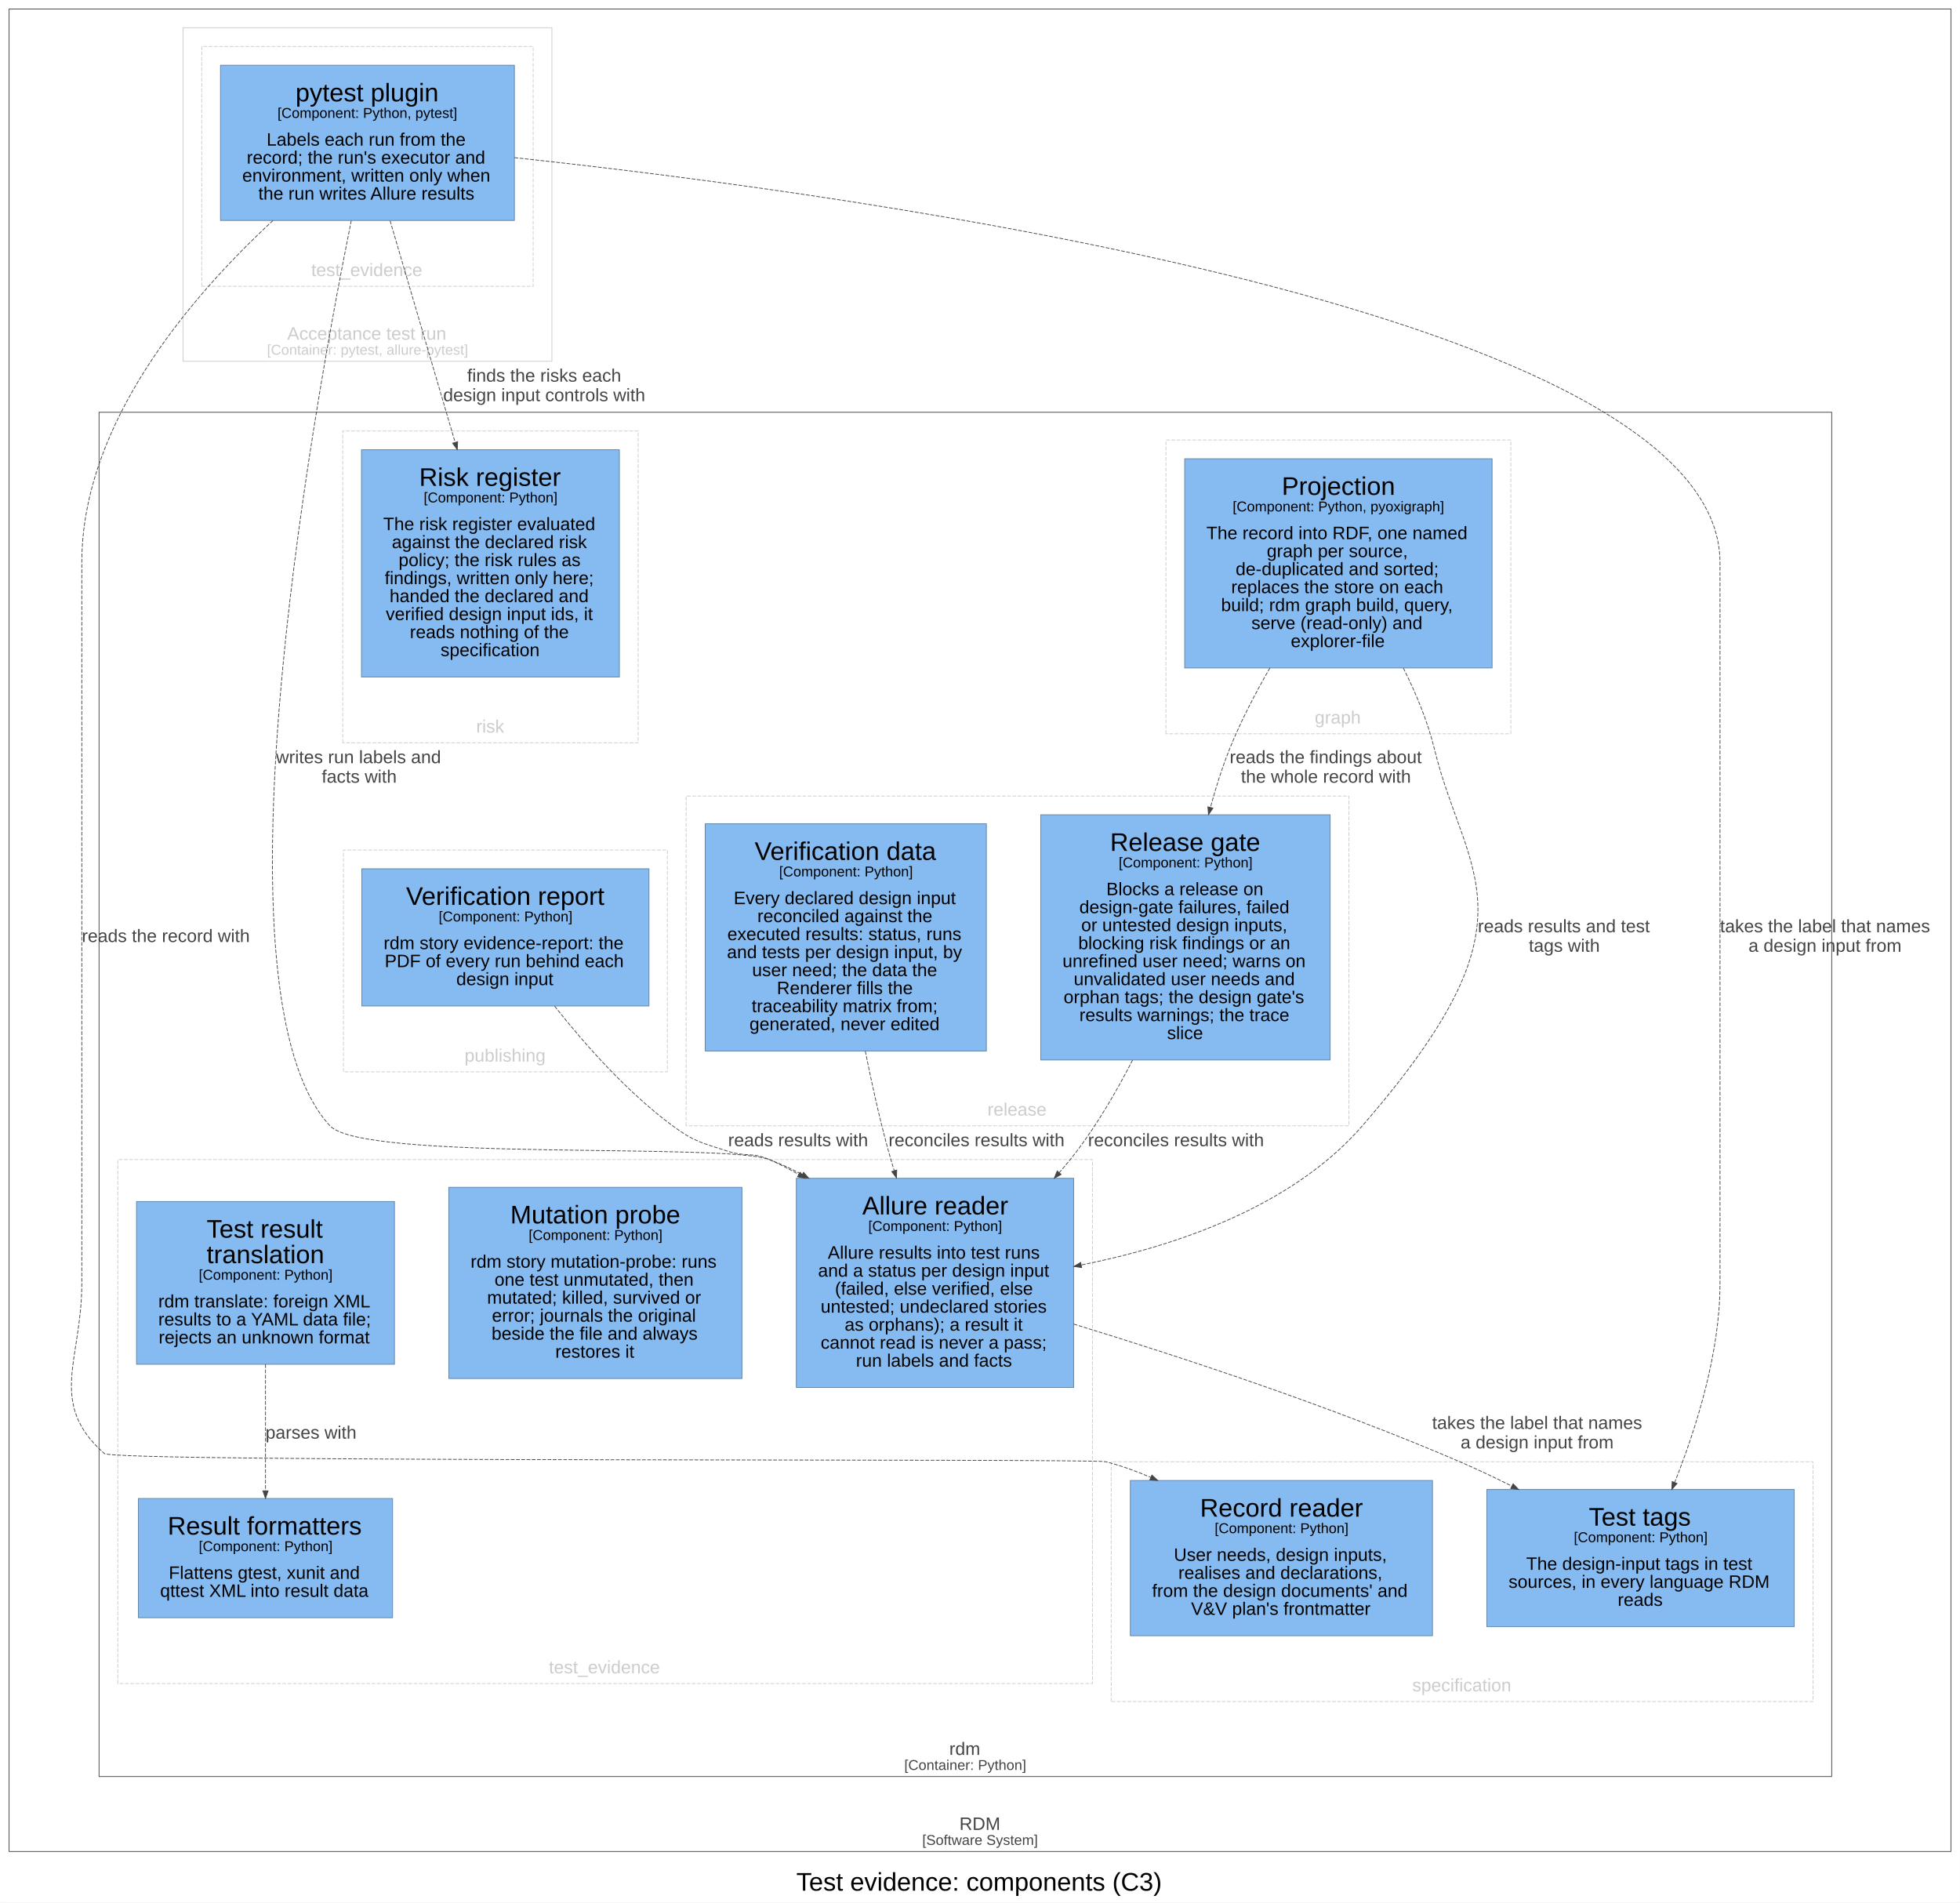
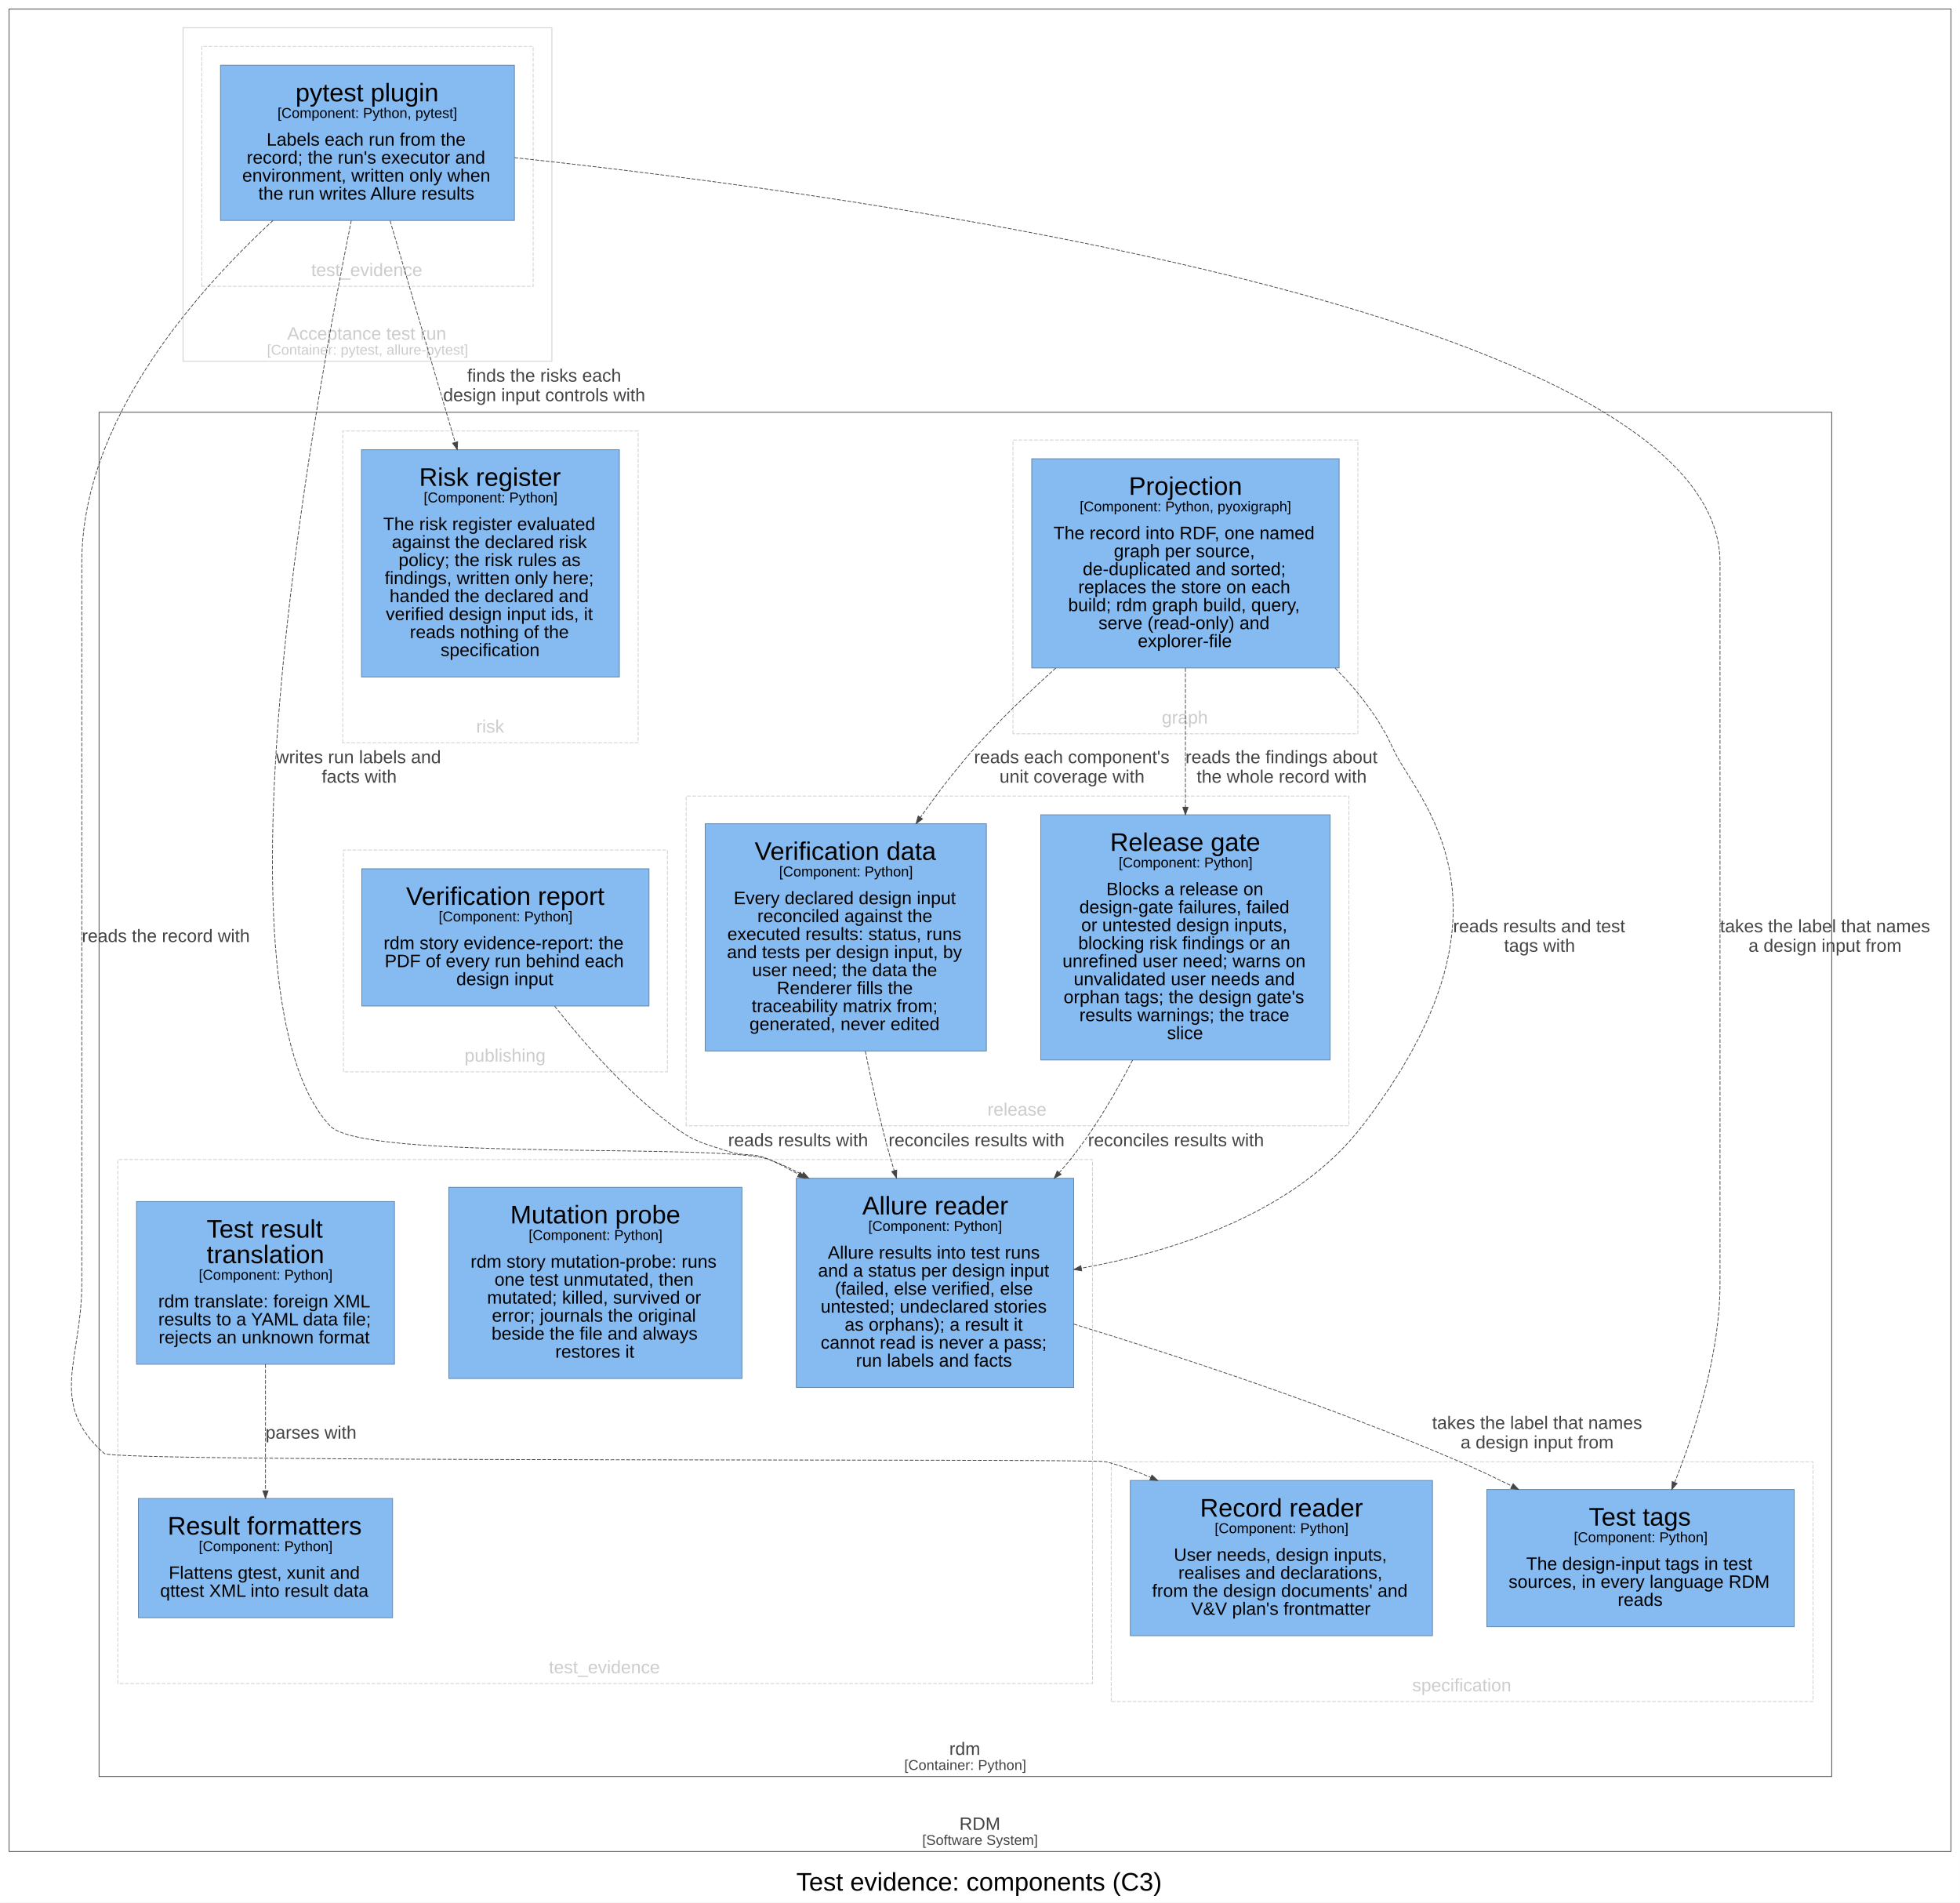
<svg xmlns="http://www.w3.org/2000/svg" width="2614pt" height="2537pt" viewBox="0.00 0.00 2614.00 2537.20">
  <g id="graph0" class="graph" transform="scale(1 1) rotate(0) translate(4 2533.2)">
    <polygon fill="white" stroke="transparent" points="-4,4 -4,-2533.2 2610,-2533.2 2610,4 -4,4" />
    <text text-anchor="start" x="1058" y="-11.8" font-family="Arial" font-size="34.00">Test evidence: components (C3)</text>
    <g id="clust1" class="cluster">
      <polygon fill="none" stroke="#444444" points="8,-64 8,-2521.2 2598,-2521.2 2598,-64 8,-64" />
      <text text-anchor="start" x="1275.5" y="-92.8" font-family="Arial" font-size="24.00" fill="#444444">RDM</text>
      <text text-anchor="start" x="1226" y="-72.8" font-family="Arial" font-size="19.00" fill="#444444">[Software System]</text>
    </g>
    <g id="clust2" class="cluster">
      <polygon fill="none" stroke="#cccccc" points="240,-2051.4 240,-2496.2 732,-2496.2 732,-2051.4 240,-2051.4" />
      <text text-anchor="start" x="379" y="-2080.2" font-family="Arial" font-size="24.00" fill="#cccccc">Acceptance test run</text>
      <text text-anchor="start" x="352" y="-2060.2" font-family="Arial" font-size="19.00" fill="#cccccc">[Container: pytest, allure-pytest]</text>
    </g>
    <g id="clust3" class="cluster">
      <polygon fill="none" stroke="#cccccc" stroke-dasharray="5,2" points="265,-2151.4 265,-2471.2 707,-2471.2 707,-2151.4 265,-2151.4" />
      <text text-anchor="start" x="411" y="-2165" font-family="Arial" font-size="24.00" fill="#cccccc">test_evidence</text>
    </g>
    <g id="clust4" class="cluster">
      <polygon fill="none" stroke="#444444" points="128,-164 128,-1983.4 2439,-1983.4 2439,-164 128,-164" />
      <text text-anchor="start" x="1262" y="-192.8" font-family="Arial" font-size="24.00" fill="#444444">rdm</text>
      <text text-anchor="start" x="1202" y="-172.8" font-family="Arial" font-size="19.00" fill="#444444">[Container: Python]</text>
    </g>
    <g id="clust10" class="cluster">
      <polygon fill="none" stroke="#cccccc" stroke-dasharray="5,2" points="153,-288 153,-986.8 1453,-986.8 1453,-288 153,-288" />
      <text text-anchor="start" x="728" y="-301.6" font-family="Arial" font-size="24.00" fill="#cccccc">test_evidence</text>
    </g>
    <g id="clust5" class="cluster">
-       <polygon fill="none" stroke="#cccccc" stroke-dasharray="5,2" points="1551,-1554.6 1551,-1946.4 2011,-1946.4 2011,-1554.6 1551,-1554.6" />
-       <text text-anchor="start" x="1749.5" y="-1568.2" font-family="Arial" font-size="24.00" fill="#cccccc">graph</text>
+       <polygon fill="none" stroke="#cccccc" stroke-dasharray="5,2" points="1347,-1554.6 1347,-1946.4 1807,-1946.4 1807,-1554.6 1347,-1554.6" />
+       <text text-anchor="start" x="1545.5" y="-1568.2" font-family="Arial" font-size="24.00" fill="#cccccc">graph</text>
    </g>
    <g id="clust6" class="cluster">
      <polygon fill="none" stroke="#cccccc" stroke-dasharray="5,2" points="454,-1103.8 454,-1399.6 886,-1399.6 886,-1103.8 454,-1103.8" />
      <text text-anchor="start" x="615.5" y="-1117.4" font-family="Arial" font-size="24.00" fill="#cccccc">publishing</text>
    </g>
    <g id="clust7" class="cluster">
      <polygon fill="none" stroke="#cccccc" stroke-dasharray="5,2" points="911,-1031.8 911,-1471.6 1795,-1471.6 1795,-1031.8 911,-1031.8" />
      <text text-anchor="start" x="1313" y="-1045.4" font-family="Arial" font-size="24.00" fill="#cccccc">release</text>
    </g>
    <g id="clust8" class="cluster">
      <polygon fill="none" stroke="#cccccc" stroke-dasharray="5,2" points="453,-1542.6 453,-1958.4 847,-1958.4 847,-1542.6 453,-1542.6" />
      <text text-anchor="start" x="631" y="-1556.2" font-family="Arial" font-size="24.00" fill="#cccccc">risk</text>
    </g>
    <g id="clust9" class="cluster">
      <polygon fill="none" stroke="#cccccc" stroke-dasharray="5,2" points="1478,-264 1478,-583.8 2414,-583.8 2414,-264 1478,-264" />
      <text text-anchor="start" x="1879.5" y="-277.6" font-family="Arial" font-size="24.00" fill="#cccccc">specification</text>
    </g>
    <g id="47" class="node">
      <polygon fill="#85bbf0" stroke="#5d82a8" points="682,-2446.2 290,-2446.2 290,-2239.2 682,-2239.2 682,-2446.2" />
      <text text-anchor="start" x="390" y="-2398" font-family="Arial" font-size="34.00" fill="#000000">pytest plugin</text>
      <text text-anchor="start" x="366" y="-2376" font-family="Arial" font-size="19.00" fill="#000000">[Component: Python, pytest]</text>
      <text text-anchor="start" x="351.5" y="-2339" font-family="Arial" font-size="24.00" fill="#000000">Labels each run from the</text>
      <text text-anchor="start" x="325" y="-2315" font-family="Arial" font-size="24.00" fill="#000000">record; the run's executor and</text>
      <text text-anchor="start" x="319" y="-2291" font-family="Arial" font-size="24.00" fill="#000000">environment, written only when</text>
      <text text-anchor="start" x="340.5" y="-2267" font-family="Arial" font-size="24.00" fill="#000000">the run writes Allure results</text>
    </g>
    <g id="27" class="node">
      <polygon fill="#85bbf0" stroke="#5d82a8" points="822,-1933.4 478,-1933.4 478,-1630.4 822,-1630.4 822,-1933.4" />
      <text text-anchor="start" x="555" y="-1885.2" font-family="Arial" font-size="34.00" fill="#000000">Risk register</text>
      <text text-anchor="start" x="561" y="-1863.2" font-family="Arial" font-size="19.00" fill="#000000">[Component: Python]</text>
      <text text-anchor="start" x="507" y="-1826.2" font-family="Arial" font-size="24.00" fill="#000000">The risk register evaluated</text>
      <text text-anchor="start" x="518.5" y="-1802.2" font-family="Arial" font-size="24.00" fill="#000000">against the declared risk</text>
      <text text-anchor="start" x="527.5" y="-1778.2" font-family="Arial" font-size="24.00" fill="#000000">policy; the risk rules as</text>
      <text text-anchor="start" x="509" y="-1754.2" font-family="Arial" font-size="24.00" fill="#000000">findings, written only here;</text>
      <text text-anchor="start" x="515.5" y="-1730.2" font-family="Arial" font-size="24.00" fill="#000000">handed the declared and</text>
      <text text-anchor="start" x="510.5" y="-1706.2" font-family="Arial" font-size="24.00" fill="#000000">verified design input ids, it</text>
      <text text-anchor="start" x="542.5" y="-1682.2" font-family="Arial" font-size="24.00" fill="#000000">reads nothing of the</text>
      <text text-anchor="start" x="583.5" y="-1658.2" font-family="Arial" font-size="24.00" fill="#000000">specification</text>
    </g>
    <g id="103" class="edge">
      <path fill="none" stroke="#444444" stroke-dasharray="5,2" d="M516.18,-2238.88C540.46,-2156.14 575.02,-2038.39 602.93,-1943.28" />
      <polygon fill="#444444" stroke="#444444" points="606.33,-1944.14 605.78,-1933.56 599.61,-1942.17 606.33,-1944.14" />
      <text text-anchor="start" x="619" y="-2024.2" font-family="Arial" font-size="24.00" fill="#444444">finds the risks each</text>
      <text text-anchor="start" x="587" y="-1998.2" font-family="Arial" font-size="24.00" fill="#444444">design input controls with</text>
    </g>
    <g id="7" class="node">
      <polygon fill="#85bbf0" stroke="#5d82a8" points="1906.5,-558.8 1503.5,-558.8 1503.5,-351.8 1906.5,-351.8 1906.5,-558.8" />
      <text text-anchor="start" x="1596.5" y="-510.6" font-family="Arial" font-size="34.00" fill="#000000">Record reader</text>
      <text text-anchor="start" x="1616" y="-488.6" font-family="Arial" font-size="19.00" fill="#000000">[Component: Python]</text>
      <text text-anchor="start" x="1561.5" y="-451.6" font-family="Arial" font-size="24.00" fill="#000000">User needs, design inputs,</text>
      <text text-anchor="start" x="1567.5" y="-427.6" font-family="Arial" font-size="24.00" fill="#000000">realises and declarations,</text>
      <text text-anchor="start" x="1532.5" y="-403.6" font-family="Arial" font-size="24.00" fill="#000000">from the design documents' and</text>
      <text text-anchor="start" x="1584.5" y="-379.6" font-family="Arial" font-size="24.00" fill="#000000">V&amp;V plan's frontmatter</text>
    </g>
-     <g id="160" class="edge">
+     <g id="161" class="edge">
      <path fill="none" stroke="#444444" stroke-dasharray="5,2" d="M359.93,-2239.07C248.98,-2136.46 105,-1967.69 105,-1782.9 105,-1782.9 105,-1782.9 105,-821.3 105,-719.75 58.9,-662.04 135,-594.8 148.91,-582.51 1453.04,-588.45 1471,-583.8 1491.01,-578.62 1511.16,-571.36 1530.79,-562.91" />
      <polygon fill="#444444" stroke="#444444" points="1532.35,-566.05 1540.08,-558.81 1529.52,-559.64 1532.35,-566.05" />
      <text text-anchor="start" x="105" y="-1276.9" font-family="Arial" font-size="24.00" fill="#444444">reads the record with</text>
    </g>
    <g id="8" class="node">
      <polygon fill="#85bbf0" stroke="#5d82a8" points="2389,-546.8 1979,-546.8 1979,-363.8 2389,-363.8 2389,-546.8" />
      <text text-anchor="start" x="2115" y="-498.6" font-family="Arial" font-size="34.00" fill="#000000">Test tags</text>
      <text text-anchor="start" x="2095" y="-476.6" font-family="Arial" font-size="19.00" fill="#000000">[Component: Python]</text>
      <text text-anchor="start" x="2031.5" y="-439.6" font-family="Arial" font-size="24.00" fill="#000000">The design-input tags in test</text>
      <text text-anchor="start" x="2008" y="-415.6" font-family="Arial" font-size="24.00" fill="#000000">sources, in every language RDM</text>
      <text text-anchor="start" x="2153.5" y="-391.6" font-family="Arial" font-size="24.00" fill="#000000">reads</text>
    </g>
-     <g id="158" class="edge">
+     <g id="159" class="edge">
      <path fill="none" stroke="#444444" stroke-dasharray="5,2" d="M682.06,-2322.97C1149.35,-2272.94 2290,-2116.62 2290,-1782.9 2290,-1782.9 2290,-1782.9 2290,-821.3 2290,-728.94 2258.31,-628.47 2229.59,-556.36" />
      <polygon fill="#444444" stroke="#444444" points="2232.73,-554.79 2225.74,-546.82 2226.24,-557.41 2232.73,-554.79" />
      <text text-anchor="start" x="2290" y="-1289.9" font-family="Arial" font-size="24.00" fill="#444444">takes the label that names</text>
      <text text-anchor="start" x="2328" y="-1263.9" font-family="Arial" font-size="24.00" fill="#444444">a design input from</text>
    </g>
    <g id="22" class="node">
      <polygon fill="#85bbf0" stroke="#5d82a8" points="1428,-961.8 1058,-961.8 1058,-682.8 1428,-682.8 1428,-961.8" />
      <text text-anchor="start" x="1146" y="-913.6" font-family="Arial" font-size="34.00" fill="#000000">Allure reader</text>
      <text text-anchor="start" x="1154" y="-891.6" font-family="Arial" font-size="19.00" fill="#000000">[Component: Python]</text>
      <text text-anchor="start" x="1100" y="-854.6" font-family="Arial" font-size="24.00" fill="#000000">Allure results into test runs</text>
      <text text-anchor="start" x="1087" y="-830.6" font-family="Arial" font-size="24.00" fill="#000000">and a status per design input</text>
      <text text-anchor="start" x="1109.5" y="-806.6" font-family="Arial" font-size="24.00" fill="#000000">(failed, else verified, else</text>
      <text text-anchor="start" x="1090.5" y="-782.6" font-family="Arial" font-size="24.00" fill="#000000">untested; undeclared stories</text>
      <text text-anchor="start" x="1122.5" y="-758.6" font-family="Arial" font-size="24.00" fill="#000000">as orphans); a result it</text>
      <text text-anchor="start" x="1090.5" y="-734.6" font-family="Arial" font-size="24.00" fill="#000000">cannot read is never a pass;</text>
      <text text-anchor="start" x="1137.5" y="-710.6" font-family="Arial" font-size="24.00" fill="#000000">run labels and facts</text>
    </g>
    <g id="111" class="edge">
      <path fill="none" stroke="#444444" stroke-dasharray="5,2" d="M464.41,-2239.11C408.63,-1961.6 275.01,-1205.29 436,-1031.8 480.42,-983.93 960.81,-1009.61 1022,-986.8 1036.81,-981.28 1051.49,-974.45 1065.83,-966.74" />
      <polygon fill="#444444" stroke="#444444" points="1067.65,-969.73 1074.71,-961.83 1064.26,-963.61 1067.65,-969.73" />
      <text text-anchor="start" x="364" y="-1515.4" font-family="Arial" font-size="24.00" fill="#444444">writes run labels and</text>
      <text text-anchor="start" x="425" y="-1489.4" font-family="Arial" font-size="24.00" fill="#444444">facts with</text>
    </g>
    <g id="40" class="node">
-       <polygon fill="#85bbf0" stroke="#5d82a8" points="1986,-1921.4 1576,-1921.4 1576,-1642.4 1986,-1642.4 1986,-1921.4" />
-       <text text-anchor="start" x="1705.5" y="-1873.2" font-family="Arial" font-size="34.00" fill="#000000">Projection</text>
-       <text text-anchor="start" x="1640" y="-1851.2" font-family="Arial" font-size="19.00" fill="#000000">[Component: Python, pyoxigraph]</text>
-       <text text-anchor="start" x="1605" y="-1814.2" font-family="Arial" font-size="24.00" fill="#000000">The record into RDF, one named</text>
-       <text text-anchor="start" x="1685.5" y="-1790.2" font-family="Arial" font-size="24.00" fill="#000000">graph per source,</text>
-       <text text-anchor="start" x="1644" y="-1766.2" font-family="Arial" font-size="24.00" fill="#000000">de-duplicated and sorted;</text>
-       <text text-anchor="start" x="1638" y="-1742.2" font-family="Arial" font-size="24.00" fill="#000000">replaces the store on each</text>
-       <text text-anchor="start" x="1624.5" y="-1718.2" font-family="Arial" font-size="24.00" fill="#000000">build; rdm graph build, query,</text>
-       <text text-anchor="start" x="1665" y="-1694.2" font-family="Arial" font-size="24.00" fill="#000000">serve (read-only) and</text>
-       <text text-anchor="start" x="1717.5" y="-1670.2" font-family="Arial" font-size="24.00" fill="#000000">explorer-file</text>
+       <polygon fill="#85bbf0" stroke="#5d82a8" points="1782,-1921.4 1372,-1921.4 1372,-1642.4 1782,-1642.4 1782,-1921.4" />
+       <text text-anchor="start" x="1501.5" y="-1873.2" font-family="Arial" font-size="34.00" fill="#000000">Projection</text>
+       <text text-anchor="start" x="1436" y="-1851.2" font-family="Arial" font-size="19.00" fill="#000000">[Component: Python, pyoxigraph]</text>
+       <text text-anchor="start" x="1401" y="-1814.2" font-family="Arial" font-size="24.00" fill="#000000">The record into RDF, one named</text>
+       <text text-anchor="start" x="1481.5" y="-1790.2" font-family="Arial" font-size="24.00" fill="#000000">graph per source,</text>
+       <text text-anchor="start" x="1440" y="-1766.2" font-family="Arial" font-size="24.00" fill="#000000">de-duplicated and sorted;</text>
+       <text text-anchor="start" x="1434" y="-1742.2" font-family="Arial" font-size="24.00" fill="#000000">replaces the store on each</text>
+       <text text-anchor="start" x="1420.5" y="-1718.2" font-family="Arial" font-size="24.00" fill="#000000">build; rdm graph build, query,</text>
+       <text text-anchor="start" x="1461" y="-1694.2" font-family="Arial" font-size="24.00" fill="#000000">serve (read-only) and</text>
+       <text text-anchor="start" x="1513.5" y="-1670.2" font-family="Arial" font-size="24.00" fill="#000000">explorer-file</text>
+     </g>
+     <g id="20" class="node">
+       <polygon fill="#85bbf0" stroke="#5d82a8" points="1311.5,-1434.6 936.5,-1434.6 936.5,-1131.6 1311.5,-1131.6 1311.5,-1434.6" />
+       <text text-anchor="start" x="1002.5" y="-1386.4" font-family="Arial" font-size="34.00" fill="#000000">Verification data</text>
+       <text text-anchor="start" x="1035" y="-1364.4" font-family="Arial" font-size="19.00" fill="#000000">[Component: Python]</text>
+       <text text-anchor="start" x="974.5" y="-1327.4" font-family="Arial" font-size="24.00" fill="#000000">Every declared design input</text>
+       <text text-anchor="start" x="1006" y="-1303.4" font-family="Arial" font-size="24.00" fill="#000000">reconciled against the</text>
+       <text text-anchor="start" x="966" y="-1279.4" font-family="Arial" font-size="24.00" fill="#000000">executed results: status, runs</text>
+       <text text-anchor="start" x="965.5" y="-1255.4" font-family="Arial" font-size="24.00" fill="#000000">and tests per design input, by</text>
+       <text text-anchor="start" x="999" y="-1231.4" font-family="Arial" font-size="24.00" fill="#000000">user need; the data the</text>
+       <text text-anchor="start" x="1032" y="-1207.4" font-family="Arial" font-size="24.00" fill="#000000">Renderer fills the</text>
+       <text text-anchor="start" x="998.5" y="-1183.4" font-family="Arial" font-size="24.00" fill="#000000">traceability matrix from;</text>
+       <text text-anchor="start" x="995.5" y="-1159.4" font-family="Arial" font-size="24.00" fill="#000000">generated, never edited</text>
+     </g>
+     <g id="115" class="edge">
+       <path fill="none" stroke="#444444" stroke-dasharray="5,2" d="M1404.18,-1642.29C1366.47,-1608.75 1328.01,-1571.79 1295,-1534.6 1270.05,-1506.49 1245.72,-1474.59 1223.61,-1443.19" />
+       <polygon fill="#444444" stroke="#444444" points="1226.33,-1440.97 1217.73,-1434.78 1220.59,-1444.98 1226.33,-1440.97" />
+       <text text-anchor="start" x="1295" y="-1515.4" font-family="Arial" font-size="24.00" fill="#444444">reads each component's</text>
+       <text text-anchor="start" x="1329" y="-1489.4" font-family="Arial" font-size="24.00" fill="#444444">unit coverage with</text>
    </g>
    <g id="21" class="node">
      <polygon fill="#85bbf0" stroke="#5d82a8" points="1770,-1446.6 1384,-1446.6 1384,-1119.6 1770,-1119.6 1770,-1446.6" />
      <text text-anchor="start" x="1476.5" y="-1398.4" font-family="Arial" font-size="34.00" fill="#000000">Release gate</text>
      <text text-anchor="start" x="1488" y="-1376.4" font-family="Arial" font-size="19.00" fill="#000000">[Component: Python]</text>
      <text text-anchor="start" x="1471.5" y="-1339.4" font-family="Arial" font-size="24.00" fill="#000000">Blocks a release on</text>
      <text text-anchor="start" x="1435.5" y="-1315.4" font-family="Arial" font-size="24.00" fill="#000000">design-gate failures, failed</text>
      <text text-anchor="start" x="1438" y="-1291.4" font-family="Arial" font-size="24.00" fill="#000000">or untested design inputs,</text>
      <text text-anchor="start" x="1434" y="-1267.4" font-family="Arial" font-size="24.00" fill="#000000">blocking risk findings or an</text>
      <text text-anchor="start" x="1413" y="-1243.4" font-family="Arial" font-size="24.00" fill="#000000">unrefined user need; warns on</text>
      <text text-anchor="start" x="1428" y="-1219.4" font-family="Arial" font-size="24.00" fill="#000000">unvalidated user needs and</text>
      <text text-anchor="start" x="1414.5" y="-1195.4" font-family="Arial" font-size="24.00" fill="#000000">orphan tags; the design gate's</text>
      <text text-anchor="start" x="1435.5" y="-1171.4" font-family="Arial" font-size="24.00" fill="#000000">results warnings; the trace</text>
      <text text-anchor="start" x="1552.5" y="-1147.4" font-family="Arial" font-size="24.00" fill="#000000">slice</text>
    </g>
    <g id="82" class="edge">
-       <path fill="none" stroke="#444444" stroke-dasharray="5,2" d="M1689.66,-1642.34C1669.88,-1608.12 1650.56,-1570.86 1636,-1534.6 1626.07,-1509.86 1617.56,-1483.04 1610.35,-1456.46" />
-       <polygon fill="#444444" stroke="#444444" points="1613.71,-1455.45 1607.76,-1446.68 1606.94,-1457.24 1613.71,-1455.45" />
-       <text text-anchor="start" x="1636" y="-1515.4" font-family="Arial" font-size="24.00" fill="#444444">reads the findings about</text>
-       <text text-anchor="start" x="1651" y="-1489.4" font-family="Arial" font-size="24.00" fill="#444444">the whole record with</text>
+       <path fill="none" stroke="#444444" stroke-dasharray="5,2" d="M1577,-1642.18C1577,-1584.67 1577,-1517.34 1577,-1456.68" />
+       <polygon fill="#444444" stroke="#444444" points="1580.5,-1456.61 1577,-1446.61 1573.5,-1456.61 1580.5,-1456.61" />
+       <text text-anchor="start" x="1577" y="-1515.4" font-family="Arial" font-size="24.00" fill="#444444">reads the findings about</text>
+       <text text-anchor="start" x="1592" y="-1489.4" font-family="Arial" font-size="24.00" fill="#444444">the whole record with</text>
    </g>
    <g id="109" class="edge">
-       <path fill="none" stroke="#444444" stroke-dasharray="5,2" d="M1867.65,-1642.22C1884.71,-1608.24 1900.08,-1571.11 1909,-1534.6 1951.15,-1362.07 2053.82,-1309.17 1813,-1031.8 1718.75,-923.25 1563.07,-871.18 1438.2,-846.22" />
-       <polygon fill="#444444" stroke="#444444" points="1438.61,-842.74 1428.13,-844.25 1437.27,-849.61 1438.61,-842.74" />
-       <text text-anchor="start" x="1967" y="-1289.9" font-family="Arial" font-size="24.00" fill="#444444">reads results and test</text>
-       <text text-anchor="start" x="2035" y="-1263.9" font-family="Arial" font-size="24.00" fill="#444444">tags with</text>
+       <path fill="none" stroke="#444444" stroke-dasharray="5,2" d="M1776.75,-1642.09C1808.13,-1610.61 1836.08,-1574.52 1854,-1534.6 1883.38,-1469.16 2040.37,-1327.55 1813,-1031.8 1724.35,-916.49 1565.6,-864.91 1438.1,-841.86" />
+       <polygon fill="#444444" stroke="#444444" points="1438.66,-838.41 1428.2,-840.12 1437.44,-845.3 1438.66,-838.41" />
+       <text text-anchor="start" x="1934" y="-1289.9" font-family="Arial" font-size="24.00" fill="#444444">reads results and test</text>
+       <text text-anchor="start" x="2002" y="-1263.9" font-family="Arial" font-size="24.00" fill="#444444">tags with</text>
    </g>
    <g id="38" class="node">
      <polygon fill="#85bbf0" stroke="#5d82a8" points="861.5,-1374.6 478.5,-1374.6 478.5,-1191.6 861.5,-1191.6 861.5,-1374.6" />
      <text text-anchor="start" x="537.5" y="-1326.4" font-family="Arial" font-size="34.00" fill="#000000">Verification report</text>
      <text text-anchor="start" x="581" y="-1304.4" font-family="Arial" font-size="19.00" fill="#000000">[Component: Python]</text>
      <text text-anchor="start" x="507.5" y="-1267.4" font-family="Arial" font-size="24.00" fill="#000000">rdm story evidence-report: the</text>
      <text text-anchor="start" x="509" y="-1243.4" font-family="Arial" font-size="24.00" fill="#000000">PDF of every run behind each</text>
      <text text-anchor="start" x="604.5" y="-1219.4" font-family="Arial" font-size="24.00" fill="#000000">design input</text>
    </g>
-     <g id="117" class="edge">
+     <g id="118" class="edge">
      <path fill="none" stroke="#444444" stroke-dasharray="5,2" d="M735.63,-1191.38C776.49,-1139.65 832.64,-1076.45 893,-1031.8 922.1,-1010.28 932.58,-1008.98 967,-997.8 990.71,-990.1 999.21,-996.9 1022,-986.8 1035.12,-980.99 1048.2,-974.28 1061.08,-966.98" />
      <polygon fill="#444444" stroke="#444444" points="1063.06,-969.88 1069.96,-961.83 1059.55,-963.82 1063.06,-969.88" />
      <text text-anchor="start" x="967" y="-1004.6" font-family="Arial" font-size="24.00" fill="#444444">reads results with</text>
-     </g>
-     <g id="20" class="node">
-       <polygon fill="#85bbf0" stroke="#5d82a8" points="1311.5,-1434.6 936.5,-1434.6 936.5,-1131.6 1311.5,-1131.6 1311.5,-1434.6" />
-       <text text-anchor="start" x="1002.5" y="-1386.4" font-family="Arial" font-size="34.00" fill="#000000">Verification data</text>
-       <text text-anchor="start" x="1035" y="-1364.4" font-family="Arial" font-size="19.00" fill="#000000">[Component: Python]</text>
-       <text text-anchor="start" x="974.5" y="-1327.4" font-family="Arial" font-size="24.00" fill="#000000">Every declared design input</text>
-       <text text-anchor="start" x="1006" y="-1303.4" font-family="Arial" font-size="24.00" fill="#000000">reconciled against the</text>
-       <text text-anchor="start" x="966" y="-1279.4" font-family="Arial" font-size="24.00" fill="#000000">executed results: status, runs</text>
-       <text text-anchor="start" x="965.5" y="-1255.4" font-family="Arial" font-size="24.00" fill="#000000">and tests per design input, by</text>
-       <text text-anchor="start" x="999" y="-1231.4" font-family="Arial" font-size="24.00" fill="#000000">user need; the data the</text>
-       <text text-anchor="start" x="1032" y="-1207.4" font-family="Arial" font-size="24.00" fill="#000000">Renderer fills the</text>
-       <text text-anchor="start" x="998.5" y="-1183.4" font-family="Arial" font-size="24.00" fill="#000000">traceability matrix from;</text>
-       <text text-anchor="start" x="995.5" y="-1159.4" font-family="Arial" font-size="24.00" fill="#000000">generated, never edited</text>
    </g>
    <g id="113" class="edge">
      <path fill="none" stroke="#444444" stroke-dasharray="5,2" d="M1150.03,-1131.39C1158.66,-1087.97 1169.13,-1040.74 1181,-997.8 1183.33,-989.36 1185.87,-980.73 1188.55,-972.07" />
      <polygon fill="#444444" stroke="#444444" points="1191.97,-972.86 1191.62,-962.27 1185.29,-970.76 1191.97,-972.86" />
      <text text-anchor="start" x="1181" y="-1004.6" font-family="Arial" font-size="24.00" fill="#444444">reconciles results with</text>
    </g>
-     <g id="182" class="edge">
+     <g id="183" class="edge">
      <path fill="none" stroke="#444444" stroke-dasharray="5,2" d="M1506.47,-1119.41C1485.23,-1078 1460.03,-1034.78 1432,-997.8 1424.71,-988.18 1416.85,-978.65 1408.63,-969.29" />
      <polygon fill="#444444" stroke="#444444" points="1411.23,-966.95 1401.96,-961.82 1406.01,-971.61 1411.23,-966.95" />
      <text text-anchor="start" x="1447" y="-1004.6" font-family="Arial" font-size="24.00" fill="#444444">reconciles results with</text>
    </g>
-     <g id="176" class="edge">
+     <g id="177" class="edge">
      <path fill="none" stroke="#444444" stroke-dasharray="5,2" d="M1428.04,-767.37C1570.93,-723.62 1772.4,-657.31 1943,-583.8 1965.74,-574 1989.25,-562.89 2012.26,-551.4" />
      <polygon fill="#444444" stroke="#444444" points="2014.03,-554.42 2021.39,-546.81 2010.89,-548.17 2014.03,-554.42" />
      <text text-anchor="start" x="1906" y="-627.6" font-family="Arial" font-size="24.00" fill="#444444">takes the label that names</text>
      <text text-anchor="start" x="1944" y="-601.6" font-family="Arial" font-size="24.00" fill="#444444">a design input from</text>
    </g>
    <g id="24" class="node">
      <polygon fill="#85bbf0" stroke="#5d82a8" points="985.5,-949.8 594.5,-949.8 594.5,-694.8 985.5,-694.8 985.5,-949.8" />
      <text text-anchor="start" x="676.5" y="-901.6" font-family="Arial" font-size="34.00" fill="#000000">Mutation probe</text>
      <text text-anchor="start" x="701" y="-879.6" font-family="Arial" font-size="19.00" fill="#000000">[Component: Python]</text>
      <text text-anchor="start" x="623.5" y="-842.6" font-family="Arial" font-size="24.00" fill="#000000">rdm story mutation-probe: runs</text>
      <text text-anchor="start" x="655.5" y="-818.6" font-family="Arial" font-size="24.00" fill="#000000">one test unmutated, then</text>
      <text text-anchor="start" x="645.5" y="-794.6" font-family="Arial" font-size="24.00" fill="#000000">mutated; killed, survived or</text>
      <text text-anchor="start" x="652" y="-770.6" font-family="Arial" font-size="24.00" fill="#000000">error; journals the original</text>
      <text text-anchor="start" x="651.5" y="-746.6" font-family="Arial" font-size="24.00" fill="#000000">beside the file and always</text>
      <text text-anchor="start" x="736.5" y="-722.6" font-family="Arial" font-size="24.00" fill="#000000">restores it</text>
    </g>
    <g id="25" class="node">
      <polygon fill="#85bbf0" stroke="#5d82a8" points="522,-930.8 178,-930.8 178,-713.8 522,-713.8 522,-930.8" />
      <text text-anchor="start" x="271.5" y="-882.6" font-family="Arial" font-size="34.00" fill="#000000">Test result</text>
      <text text-anchor="start" x="271.5" y="-848.6" font-family="Arial" font-size="34.00" fill="#000000">translation</text>
      <text text-anchor="start" x="261" y="-826.6" font-family="Arial" font-size="19.00" fill="#000000">[Component: Python]</text>
      <text text-anchor="start" x="207" y="-789.6" font-family="Arial" font-size="24.00" fill="#000000">rdm translate: foreign XML</text>
      <text text-anchor="start" x="207" y="-765.6" font-family="Arial" font-size="24.00" fill="#000000">results to a YAML data file;</text>
      <text text-anchor="start" x="207.5" y="-741.6" font-family="Arial" font-size="24.00" fill="#000000">rejects an unknown format</text>
    </g>
    <g id="26" class="node">
      <polygon fill="#85bbf0" stroke="#5d82a8" points="519.5,-534.8 180.5,-534.8 180.5,-375.8 519.5,-375.8 519.5,-534.8" />
      <text text-anchor="start" x="219.5" y="-486.6" font-family="Arial" font-size="34.00" fill="#000000">Result formatters</text>
      <text text-anchor="start" x="261" y="-464.6" font-family="Arial" font-size="19.00" fill="#000000">[Component: Python]</text>
      <text text-anchor="start" x="221" y="-427.6" font-family="Arial" font-size="24.00" fill="#000000">Flattens gtest, xunit and</text>
      <text text-anchor="start" x="209.5" y="-403.6" font-family="Arial" font-size="24.00" fill="#000000">qttest XML into result data</text>
    </g>
    <g id="91" class="edge">
      <path fill="none" stroke="#444444" stroke-dasharray="5,2" d="M350,-713.76C350,-660.15 350,-596.1 350,-545.29" />
      <polygon fill="#444444" stroke="#444444" points="353.5,-544.99 350,-534.99 346.5,-544.99 353.5,-544.99" />
      <text text-anchor="start" x="350" y="-614.6" font-family="Arial" font-size="24.00" fill="#444444">parses with</text>
    </g>
  </g>
</svg>
